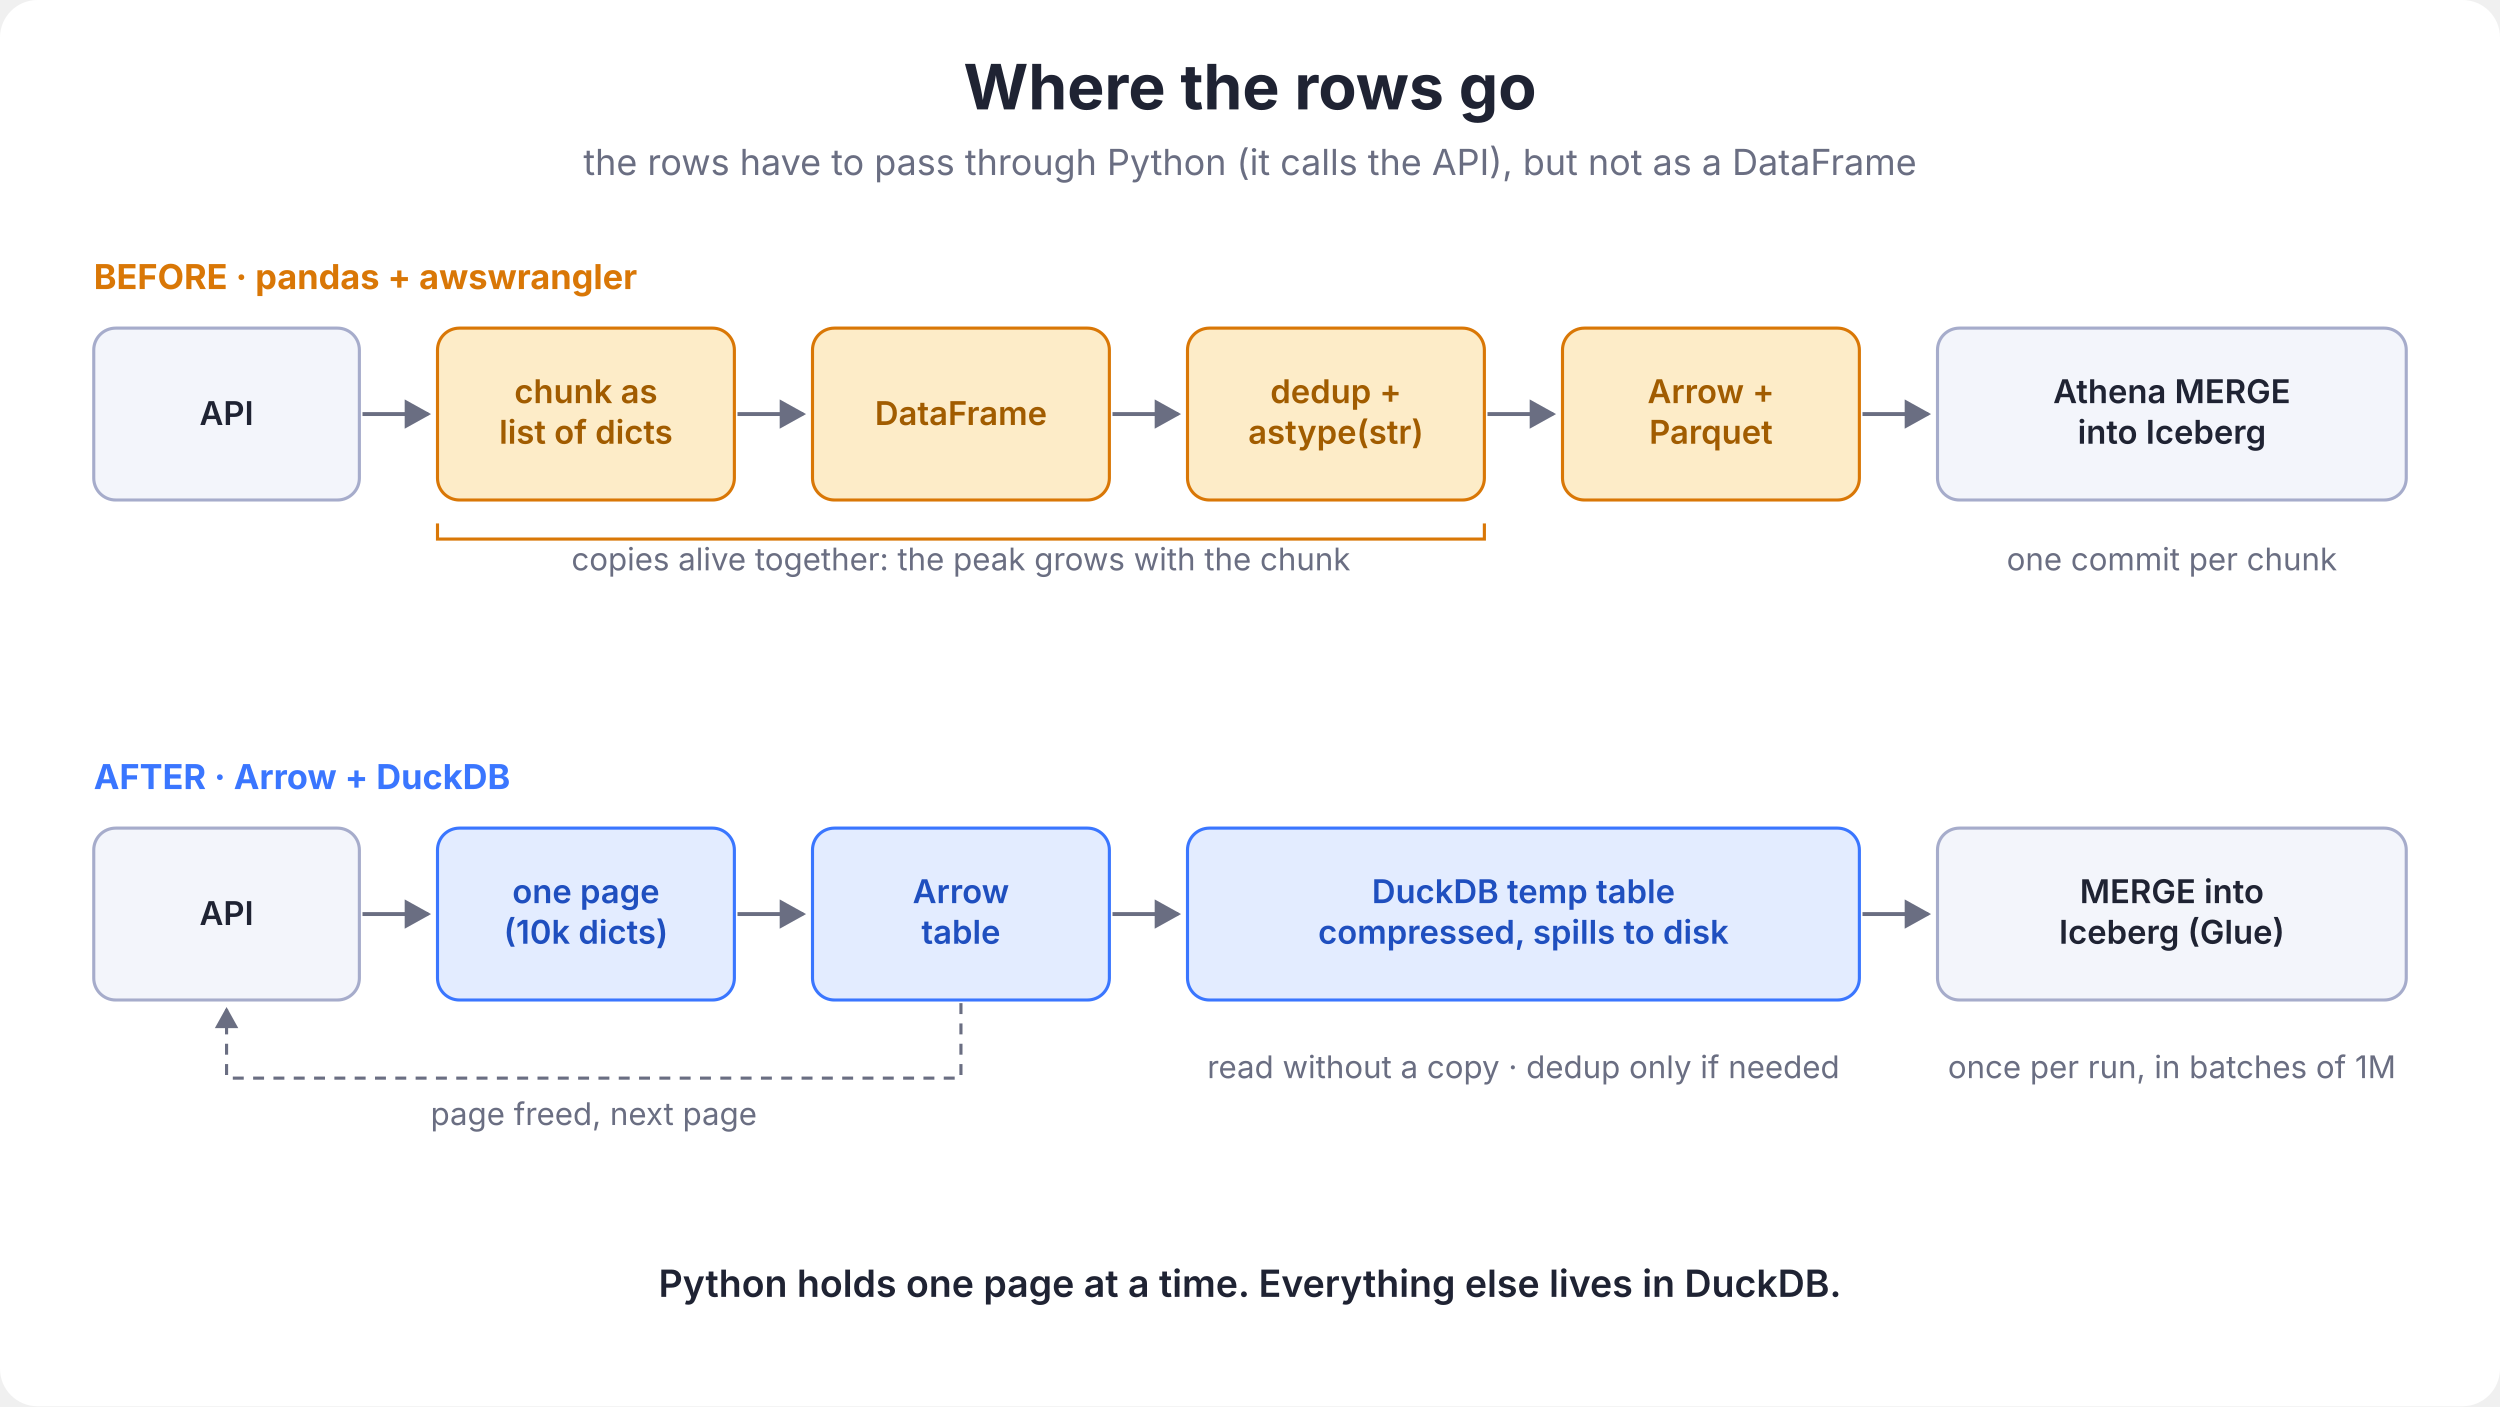
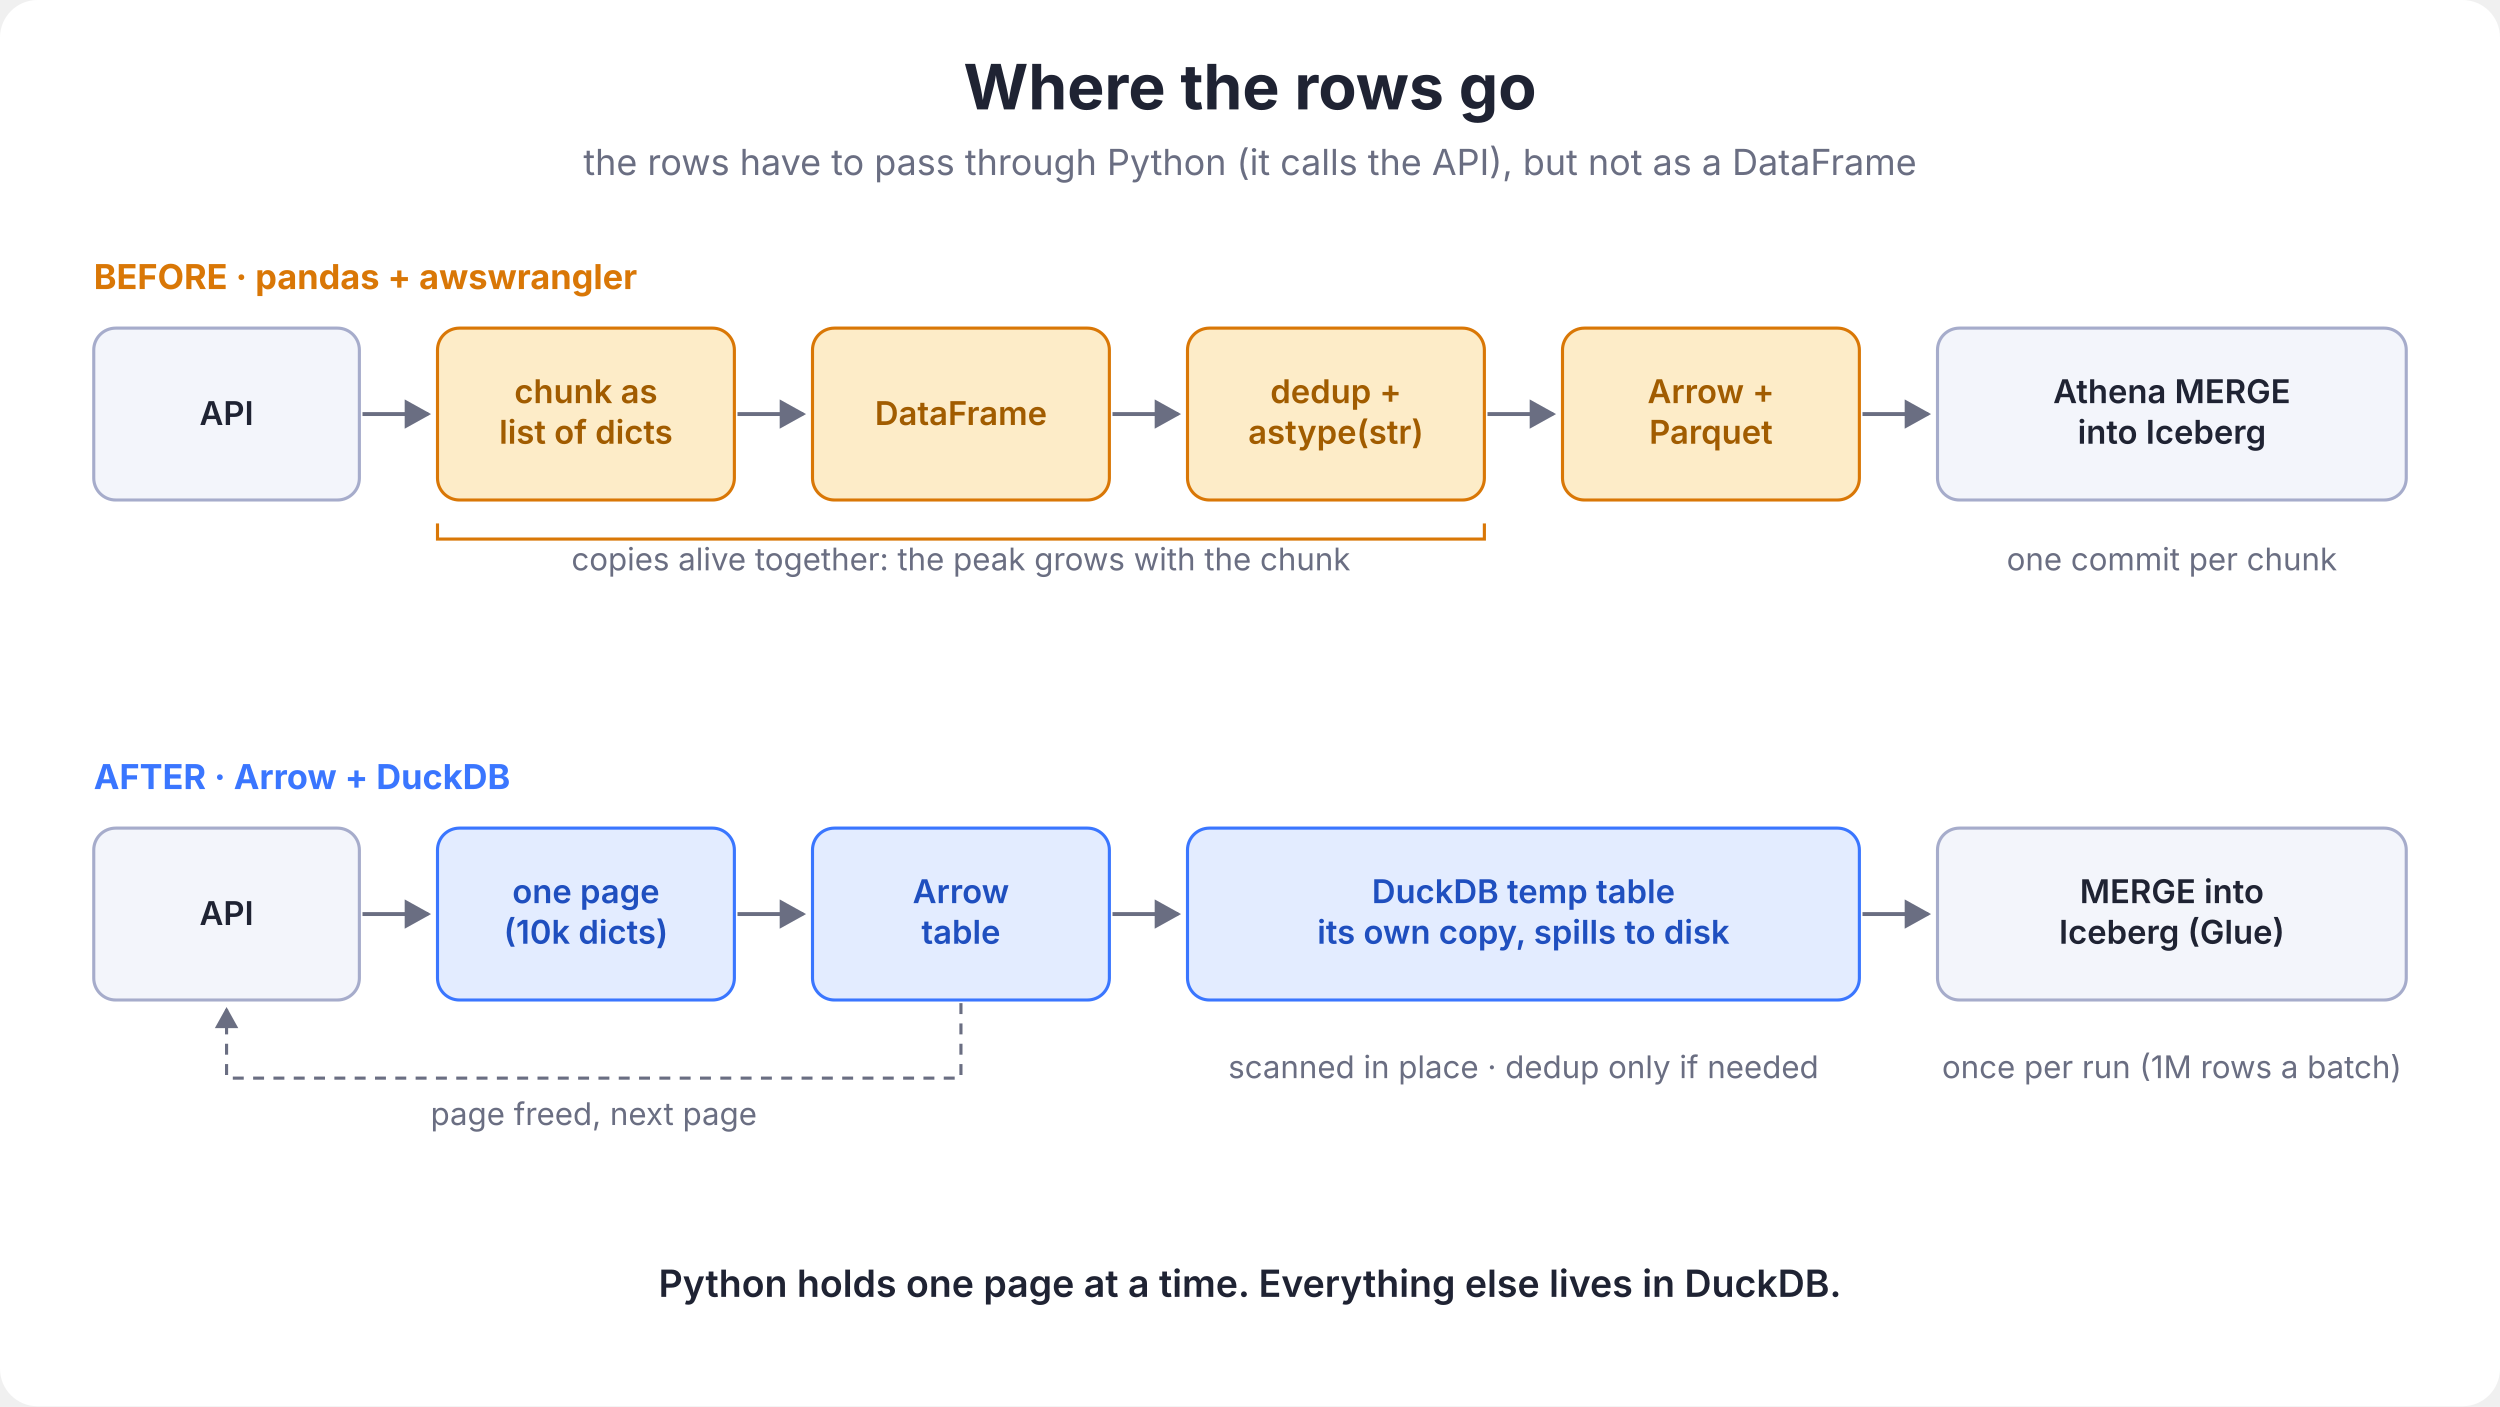
<svg xmlns="http://www.w3.org/2000/svg" viewBox="0 0 1600 900" font-family="Inter, system-ui, -apple-system, sans-serif" role="img" aria-labelledby="t d">
  <style>
    .card { fill: #ffffff; }
    .ttl { fill: #1f2333; }
    .txt { fill: #1f2333; }
    .mut { fill: #6a6e82; }
    .box { fill: #f3f5fb; stroke: #a6accb; }
    .old { fill: #fdecc8; stroke: #d97706; }
    .oldt { fill: #a15c00; }
    .new { fill: #e3ecff; stroke: #3a76ff; }
    .newt { fill: #1f4fbf; }
    .gln { stroke: #6a6e82; }
    @media (prefers-color-scheme: dark) {
      .card { fill: #171a2b; }
      .ttl, .txt { fill: #e8eaf6; }
      .mut { fill: #b4afb6; }
      .box { fill: #23263a; stroke: #6a6e82; }
      .old { fill: #3a2a12; stroke: #d97706; }
      .oldt { fill: #f5c27a; }
      .new { fill: #1c2a4d; stroke: #5b8cff; }
      .newt { fill: #b9ceff; }
      .gln { stroke: #9aa0b5; }
    }
  </style>
  <defs>
    <marker id="a" viewBox="0 0 12 12" refX="9" refY="6" markerWidth="9" markerHeight="9" orient="auto">
      <path d="M1 1 L10 6 L1 11 z" fill="#6a6e82" />
    </marker>
  </defs>
  <rect width="1600" height="900" rx="24" class="card" />
  <text x="800" y="70" text-anchor="middle" font-size="40" font-weight="700" class="ttl">Where the rows go</text>
  <text x="800" y="112" text-anchor="middle" font-size="23" class="mut">the rows have to pass through Python (it calls the API), but not as a DataFrame</text>
  <text x="60" y="185" font-size="22" font-weight="700" fill="#d97706">BEFORE · pandas + awswrangler</text>
  <g font-size="21" font-weight="600" text-anchor="middle">
    <rect x="60" y="210" width="170" height="110" rx="14" class="box" stroke-width="2" />
    <text x="145" y="272" class="txt">API</text>
    <rect x="280" y="210" width="190" height="110" rx="14" class="old" stroke-width="2" />
    <text x="375" y="258" class="oldt">chunk as</text>
    <text x="375" y="284" class="oldt">list of dicts</text>
    <rect x="520" y="210" width="190" height="110" rx="14" class="old" stroke-width="2" />
    <text x="615" y="272" class="oldt">DataFrame</text>
    <rect x="760" y="210" width="190" height="110" rx="14" class="old" stroke-width="2" />
    <text x="855" y="258" class="oldt">dedup +</text>
    <text x="855" y="284" class="oldt">astype(str)</text>
    <rect x="1000" y="210" width="190" height="110" rx="14" class="old" stroke-width="2" />
    <text x="1095" y="258" class="oldt">Arrow +</text>
    <text x="1095" y="284" class="oldt">Parquet</text>
    <rect x="1240" y="210" width="300" height="110" rx="14" class="box" stroke-width="2" />
    <text x="1390" y="258" class="txt">Athena MERGE</text>
    <text x="1390" y="284" class="txt">into Iceberg</text>
  </g>
  <g class="gln" stroke-width="2.5" marker-end="url(#a)">
    <line x1="232" y1="265" x2="274" y2="265" />
    <line x1="472" y1="265" x2="514" y2="265" />
    <line x1="712" y1="265" x2="754" y2="265" />
    <line x1="952" y1="265" x2="994" y2="265" />
    <line x1="1192" y1="265" x2="1234" y2="265" />
  </g>
  <text x="615" y="365" text-anchor="middle" font-size="20" class="mut">copies alive together: the peak grows with the chunk</text>
  <text x="1390" y="365" text-anchor="middle" font-size="20" class="mut">one commit per chunk</text>
  <path d="M280 335 V345 H950 V335" fill="none" stroke="#d97706" stroke-width="2" />
  <text x="60" y="505" font-size="22" font-weight="700" fill="#3a76ff">AFTER · Arrow + DuckDB</text>
  <g font-size="21" font-weight="600" text-anchor="middle">
    <rect x="60" y="530" width="170" height="110" rx="14" class="box" stroke-width="2" />
    <text x="145" y="592" class="txt">API</text>
    <rect x="280" y="530" width="190" height="110" rx="14" class="new" stroke-width="2" />
    <text x="375" y="578" class="newt">one page</text>
    <text x="375" y="604" class="newt">(10k dicts)</text>
    <rect x="520" y="530" width="190" height="110" rx="14" class="new" stroke-width="2" />
    <text x="615" y="578" class="newt">Arrow</text>
    <text x="615" y="604" class="newt">table</text>
    <rect x="760" y="530" width="430" height="110" rx="14" class="new" stroke-width="2" />
    <text x="975" y="578" class="newt">DuckDB temp table</text>
-     <text x="975" y="604" class="newt">compressed, spills to disk</text>
+     <text x="975" y="604" class="newt">its own copy, spills to disk</text>
    <rect x="1240" y="530" width="300" height="110" rx="14" class="box" stroke-width="2" />
    <text x="1390" y="578" class="txt">MERGE into</text>
    <text x="1390" y="604" class="txt">Iceberg (Glue)</text>
  </g>
  <g class="gln" stroke-width="2.5" marker-end="url(#a)">
    <line x1="232" y1="585" x2="274" y2="585" />
    <line x1="472" y1="585" x2="514" y2="585" />
    <line x1="712" y1="585" x2="754" y2="585" />
    <line x1="1192" y1="585" x2="1234" y2="585" />
  </g>
  <path d="M615 642 V690 H145 V646" fill="none" class="gln" stroke-width="2" stroke-dasharray="7 6" marker-end="url(#a)" />
  <text x="380" y="720" text-anchor="middle" font-size="20" class="mut">page freed, next page</text>
-   <text x="975" y="690" text-anchor="middle" font-size="20" class="mut">read without a copy · dedup only if needed</text>
-   <text x="1390" y="690" text-anchor="middle" font-size="20" class="mut">once per run, in batches of 1M</text>
+   <text x="975" y="690" text-anchor="middle" font-size="20" class="mut">scanned in place · dedup only if needed</text>
+   <text x="1390" y="690" text-anchor="middle" font-size="20" class="mut">once per run (1M rows a batch)</text>
  <text x="800" y="830" text-anchor="middle" font-size="24" font-weight="600" class="txt">Python holds one page at a time. Everything else lives in DuckDB.</text>
</svg>
